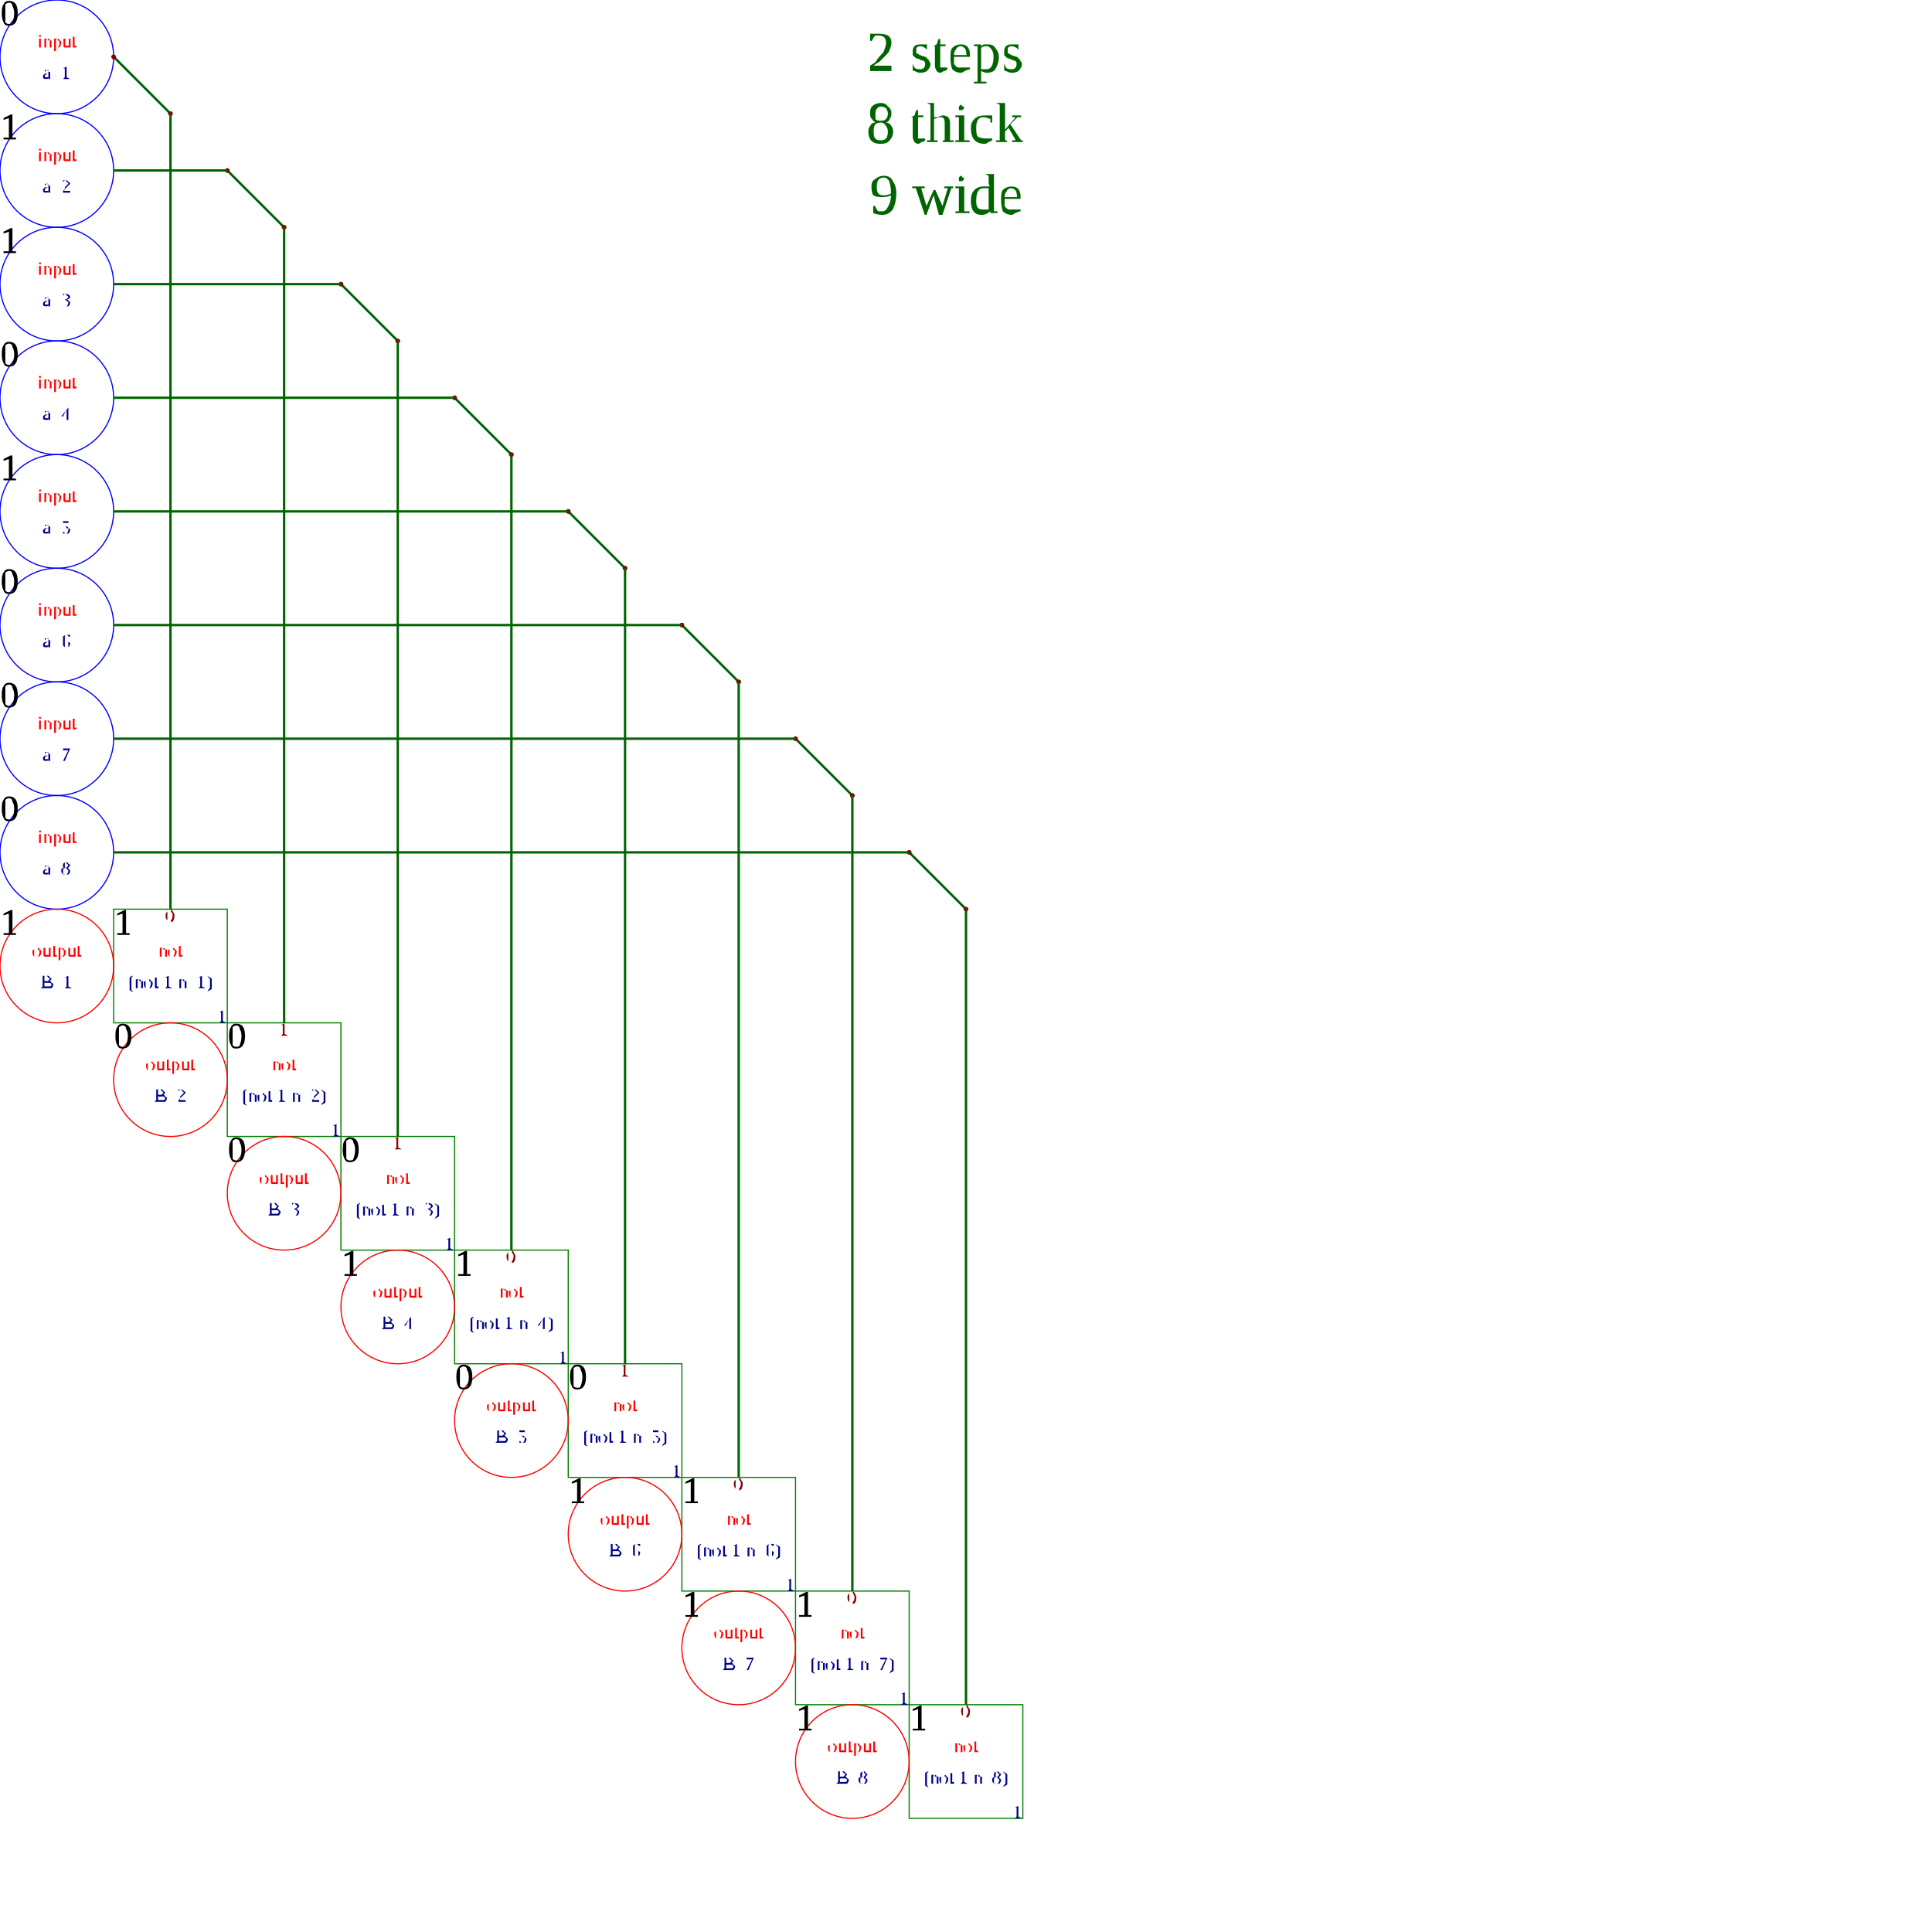
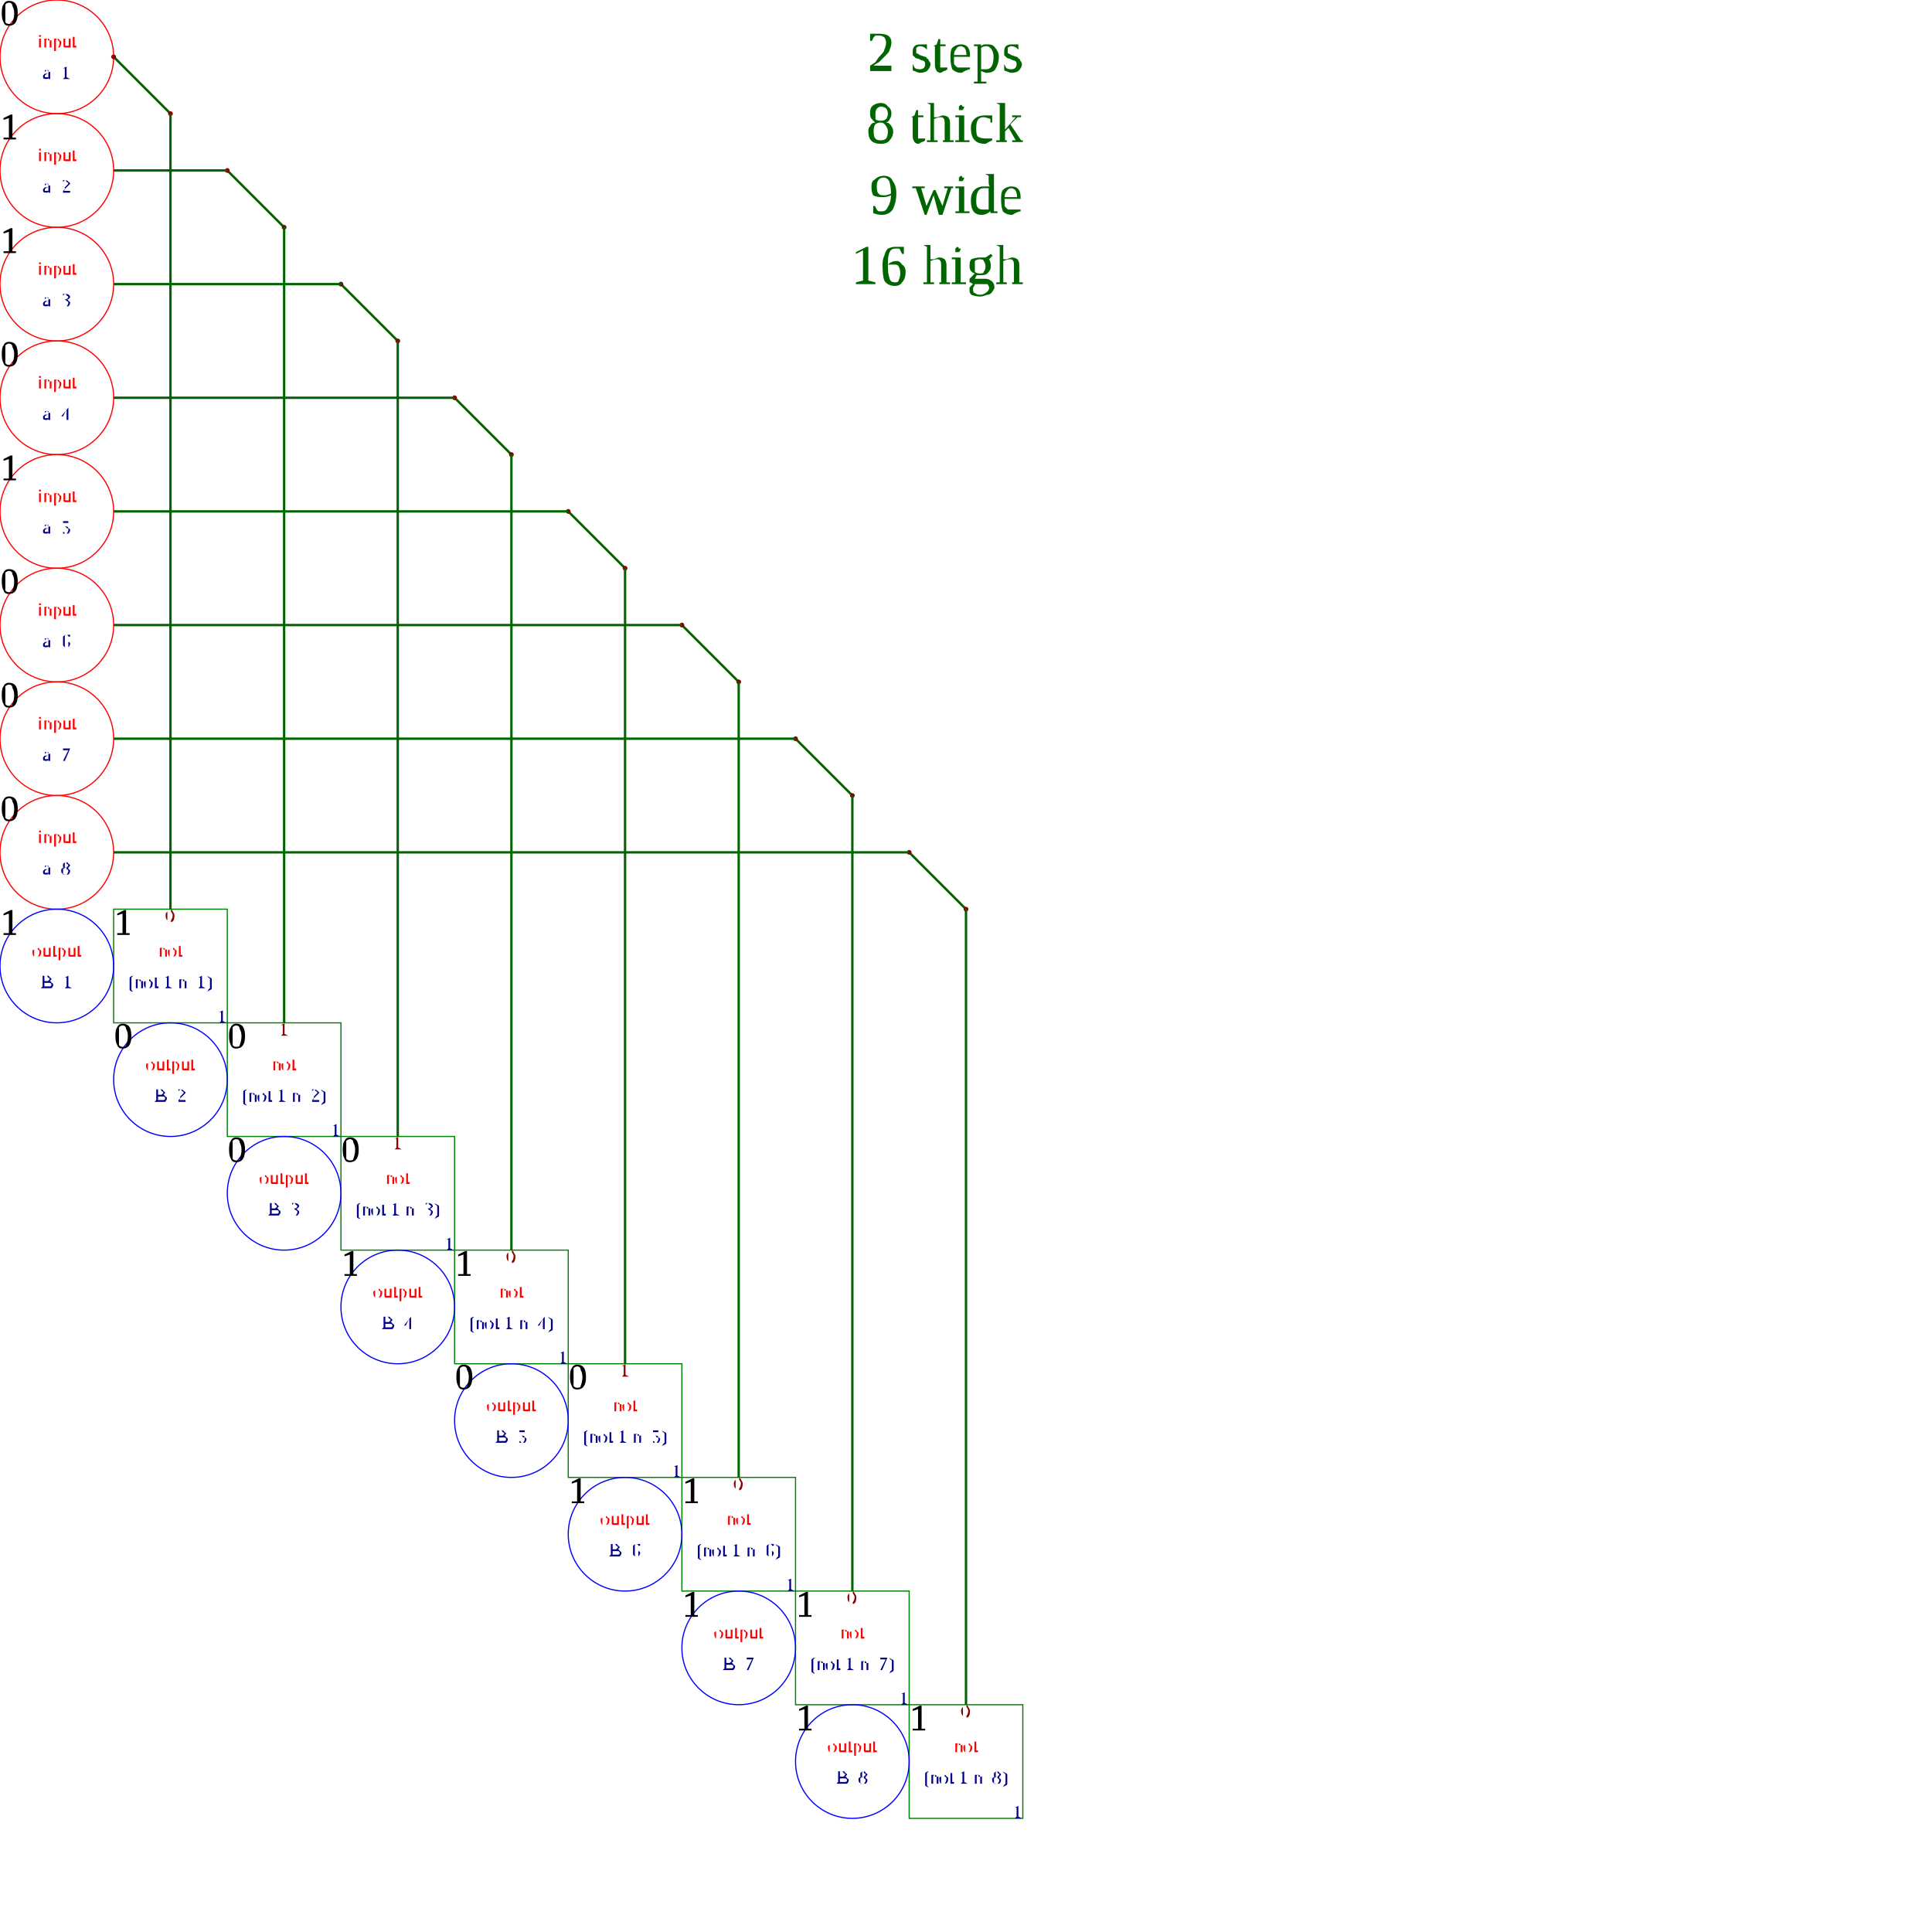
<svg xmlns="http://www.w3.org/2000/svg" height="100%" viewBox="0 0 17 17" width="100%">
  <text fill="darkGreen" font-size="0.5" stroke-width="0.031" text-anchor="end" x="9" y="0.625">2 steps</text>
  <text fill="darkGreen" font-size="0.5" stroke-width="0.031" text-anchor="end" x="9" y="1.25">8 thick</text>
  <text fill="darkGreen" font-size="0.5" stroke-width="0.031" text-anchor="end" x="9" y="1.875">9 wide</text>
-   <circle cx="0.5" cy="0.5" fill="transparent" font-size="0.167" r="0.5" stroke="blue" stroke-width="0.01" />
+   <text fill="darkGreen" font-size="0.5" stroke-width="0.031" text-anchor="end" x="9" y="2.5">16 high</text>
+   <circle cx="0.5" cy="0.5" fill="transparent" font-size="0.167" r="0.5" stroke="red" stroke-width="0.01" />
  <text dominant-baseline="hanging" fill="black" font-size="0.333" stroke-width="0.021" text-anchor="start" x="0" y="0">0</text>
  <text dominant-baseline="auto" fill="red" font-size="0.167" stroke-width="0.01" text-anchor="middle" x="0.5" y="0.417">input</text>
  <text dominant-baseline="hanging" fill="darkblue" font-size="0.167" stroke-width="0.01" text-anchor="middle" x="0.5" y="0.583">a_1</text>
-   <circle cx="0.5" cy="1.5" fill="transparent" font-size="0.167" r="0.5" stroke="blue" stroke-width="0.01" />
+   <circle cx="0.5" cy="1.5" fill="transparent" font-size="0.167" r="0.5" stroke="red" stroke-width="0.01" />
  <text dominant-baseline="hanging" fill="black" font-size="0.333" stroke-width="0.021" text-anchor="start" x="0" y="1">1</text>
  <text dominant-baseline="auto" fill="red" font-size="0.167" stroke-width="0.01" text-anchor="middle" x="0.5" y="1.417">input</text>
  <text dominant-baseline="hanging" fill="darkblue" font-size="0.167" stroke-width="0.01" text-anchor="middle" x="0.5" y="1.583">a_2</text>
-   <circle cx="0.5" cy="2.5" fill="transparent" font-size="0.167" r="0.5" stroke="blue" stroke-width="0.01" />
+   <circle cx="0.5" cy="2.5" fill="transparent" font-size="0.167" r="0.5" stroke="red" stroke-width="0.01" />
  <text dominant-baseline="hanging" fill="black" font-size="0.333" stroke-width="0.021" text-anchor="start" x="0" y="2">1</text>
  <text dominant-baseline="auto" fill="red" font-size="0.167" stroke-width="0.01" text-anchor="middle" x="0.5" y="2.417">input</text>
  <text dominant-baseline="hanging" fill="darkblue" font-size="0.167" stroke-width="0.01" text-anchor="middle" x="0.5" y="2.583">a_3</text>
-   <circle cx="0.5" cy="3.5" fill="transparent" font-size="0.167" r="0.5" stroke="blue" stroke-width="0.01" />
+   <circle cx="0.5" cy="3.5" fill="transparent" font-size="0.167" r="0.5" stroke="red" stroke-width="0.01" />
  <text dominant-baseline="hanging" fill="black" font-size="0.333" stroke-width="0.021" text-anchor="start" x="0" y="3">0</text>
  <text dominant-baseline="auto" fill="red" font-size="0.167" stroke-width="0.01" text-anchor="middle" x="0.5" y="3.417">input</text>
  <text dominant-baseline="hanging" fill="darkblue" font-size="0.167" stroke-width="0.01" text-anchor="middle" x="0.5" y="3.583">a_4</text>
-   <circle cx="0.5" cy="4.5" fill="transparent" font-size="0.167" r="0.5" stroke="blue" stroke-width="0.01" />
+   <circle cx="0.5" cy="4.5" fill="transparent" font-size="0.167" r="0.5" stroke="red" stroke-width="0.01" />
  <text dominant-baseline="hanging" fill="black" font-size="0.333" stroke-width="0.021" text-anchor="start" x="0" y="4">1</text>
  <text dominant-baseline="auto" fill="red" font-size="0.167" stroke-width="0.01" text-anchor="middle" x="0.5" y="4.417">input</text>
  <text dominant-baseline="hanging" fill="darkblue" font-size="0.167" stroke-width="0.01" text-anchor="middle" x="0.5" y="4.583">a_5</text>
-   <circle cx="0.5" cy="5.5" fill="transparent" font-size="0.167" r="0.5" stroke="blue" stroke-width="0.01" />
+   <circle cx="0.5" cy="5.5" fill="transparent" font-size="0.167" r="0.5" stroke="red" stroke-width="0.01" />
  <text dominant-baseline="hanging" fill="black" font-size="0.333" stroke-width="0.021" text-anchor="start" x="0" y="5">0</text>
  <text dominant-baseline="auto" fill="red" font-size="0.167" stroke-width="0.01" text-anchor="middle" x="0.5" y="5.417">input</text>
  <text dominant-baseline="hanging" fill="darkblue" font-size="0.167" stroke-width="0.01" text-anchor="middle" x="0.5" y="5.583">a_6</text>
-   <circle cx="0.5" cy="6.5" fill="transparent" font-size="0.167" r="0.5" stroke="blue" stroke-width="0.01" />
+   <circle cx="0.5" cy="6.5" fill="transparent" font-size="0.167" r="0.5" stroke="red" stroke-width="0.01" />
  <text dominant-baseline="hanging" fill="black" font-size="0.333" stroke-width="0.021" text-anchor="start" x="0" y="6">0</text>
  <text dominant-baseline="auto" fill="red" font-size="0.167" stroke-width="0.01" text-anchor="middle" x="0.5" y="6.417">input</text>
  <text dominant-baseline="hanging" fill="darkblue" font-size="0.167" stroke-width="0.01" text-anchor="middle" x="0.5" y="6.583">a_7</text>
-   <circle cx="0.5" cy="7.5" fill="transparent" font-size="0.167" r="0.5" stroke="blue" stroke-width="0.01" />
+   <circle cx="0.5" cy="7.5" fill="transparent" font-size="0.167" r="0.5" stroke="red" stroke-width="0.01" />
  <text dominant-baseline="hanging" fill="black" font-size="0.333" stroke-width="0.021" text-anchor="start" x="0" y="7">0</text>
  <text dominant-baseline="auto" fill="red" font-size="0.167" stroke-width="0.01" text-anchor="middle" x="0.5" y="7.417">input</text>
  <text dominant-baseline="hanging" fill="darkblue" font-size="0.167" stroke-width="0.01" text-anchor="middle" x="0.5" y="7.583">a_8</text>
  <rect fill="transparent" font-size="0.167" height="1" stroke="green" stroke-width="0.01" width="1" x="1" y="8" />
  <text dominant-baseline="hanging" fill="black" font-size="0.333" stroke-width="0.021" text-anchor="start" x="1" y="8">1</text>
  <text fill="darkBlue" font-size="0.167" stroke-width="0.01" text-anchor="end" x="2" y="9">1</text>
  <text dominant-baseline="auto" fill="red" font-size="0.167" stroke-width="0.01" text-anchor="middle" x="1.5" y="8.417">not</text>
  <text dominant-baseline="hanging" fill="darkblue" font-size="0.167" stroke-width="0.01" text-anchor="middle" x="1.5" y="8.583">(not 1 n_1)</text>
  <text dominant-baseline="hanging" fill="darkRed" font-size="0.167" stroke-width="0.01" text-anchor="middle" x="1.5" y="8">0</text>
  <rect fill="transparent" font-size="0.167" height="1" stroke="green" stroke-width="0.01" width="1" x="2" y="9" />
  <text dominant-baseline="hanging" fill="black" font-size="0.333" stroke-width="0.021" text-anchor="start" x="2" y="9">0</text>
  <text fill="darkBlue" font-size="0.167" stroke-width="0.01" text-anchor="end" x="3" y="10">1</text>
  <text dominant-baseline="auto" fill="red" font-size="0.167" stroke-width="0.01" text-anchor="middle" x="2.5" y="9.417">not</text>
  <text dominant-baseline="hanging" fill="darkblue" font-size="0.167" stroke-width="0.01" text-anchor="middle" x="2.5" y="9.583">(not 1 n_2)</text>
  <text dominant-baseline="hanging" fill="darkRed" font-size="0.167" stroke-width="0.01" text-anchor="middle" x="2.5" y="9">1</text>
  <rect fill="transparent" font-size="0.167" height="1" stroke="green" stroke-width="0.01" width="1" x="3" y="10" />
  <text dominant-baseline="hanging" fill="black" font-size="0.333" stroke-width="0.021" text-anchor="start" x="3" y="10">0</text>
  <text fill="darkBlue" font-size="0.167" stroke-width="0.01" text-anchor="end" x="4" y="11">1</text>
  <text dominant-baseline="auto" fill="red" font-size="0.167" stroke-width="0.01" text-anchor="middle" x="3.5" y="10.417">not</text>
  <text dominant-baseline="hanging" fill="darkblue" font-size="0.167" stroke-width="0.01" text-anchor="middle" x="3.5" y="10.583">(not 1 n_3)</text>
  <text dominant-baseline="hanging" fill="darkRed" font-size="0.167" stroke-width="0.01" text-anchor="middle" x="3.5" y="10">1</text>
  <rect fill="transparent" font-size="0.167" height="1" stroke="green" stroke-width="0.01" width="1" x="4" y="11" />
  <text dominant-baseline="hanging" fill="black" font-size="0.333" stroke-width="0.021" text-anchor="start" x="4" y="11">1</text>
  <text fill="darkBlue" font-size="0.167" stroke-width="0.01" text-anchor="end" x="5" y="12">1</text>
  <text dominant-baseline="auto" fill="red" font-size="0.167" stroke-width="0.01" text-anchor="middle" x="4.5" y="11.417">not</text>
  <text dominant-baseline="hanging" fill="darkblue" font-size="0.167" stroke-width="0.01" text-anchor="middle" x="4.5" y="11.583">(not 1 n_4)</text>
  <text dominant-baseline="hanging" fill="darkRed" font-size="0.167" stroke-width="0.01" text-anchor="middle" x="4.5" y="11">0</text>
  <rect fill="transparent" font-size="0.167" height="1" stroke="green" stroke-width="0.01" width="1" x="5" y="12" />
  <text dominant-baseline="hanging" fill="black" font-size="0.333" stroke-width="0.021" text-anchor="start" x="5" y="12">0</text>
  <text fill="darkBlue" font-size="0.167" stroke-width="0.01" text-anchor="end" x="6" y="13">1</text>
  <text dominant-baseline="auto" fill="red" font-size="0.167" stroke-width="0.01" text-anchor="middle" x="5.5" y="12.417">not</text>
  <text dominant-baseline="hanging" fill="darkblue" font-size="0.167" stroke-width="0.01" text-anchor="middle" x="5.5" y="12.583">(not 1 n_5)</text>
  <text dominant-baseline="hanging" fill="darkRed" font-size="0.167" stroke-width="0.01" text-anchor="middle" x="5.5" y="12">1</text>
  <rect fill="transparent" font-size="0.167" height="1" stroke="green" stroke-width="0.01" width="1" x="6" y="13" />
  <text dominant-baseline="hanging" fill="black" font-size="0.333" stroke-width="0.021" text-anchor="start" x="6" y="13">1</text>
  <text fill="darkBlue" font-size="0.167" stroke-width="0.01" text-anchor="end" x="7" y="14">1</text>
  <text dominant-baseline="auto" fill="red" font-size="0.167" stroke-width="0.01" text-anchor="middle" x="6.5" y="13.417">not</text>
  <text dominant-baseline="hanging" fill="darkblue" font-size="0.167" stroke-width="0.01" text-anchor="middle" x="6.5" y="13.583">(not 1 n_6)</text>
  <text dominant-baseline="hanging" fill="darkRed" font-size="0.167" stroke-width="0.01" text-anchor="middle" x="6.5" y="13">0</text>
  <rect fill="transparent" font-size="0.167" height="1" stroke="green" stroke-width="0.01" width="1" x="7" y="14" />
  <text dominant-baseline="hanging" fill="black" font-size="0.333" stroke-width="0.021" text-anchor="start" x="7" y="14">1</text>
  <text fill="darkBlue" font-size="0.167" stroke-width="0.01" text-anchor="end" x="8" y="15">1</text>
  <text dominant-baseline="auto" fill="red" font-size="0.167" stroke-width="0.01" text-anchor="middle" x="7.5" y="14.417">not</text>
  <text dominant-baseline="hanging" fill="darkblue" font-size="0.167" stroke-width="0.01" text-anchor="middle" x="7.5" y="14.583">(not 1 n_7)</text>
  <text dominant-baseline="hanging" fill="darkRed" font-size="0.167" stroke-width="0.01" text-anchor="middle" x="7.5" y="14">0</text>
  <rect fill="transparent" font-size="0.167" height="1" stroke="green" stroke-width="0.01" width="1" x="8" y="15" />
  <text dominant-baseline="hanging" fill="black" font-size="0.333" stroke-width="0.021" text-anchor="start" x="8" y="15">1</text>
  <text fill="darkBlue" font-size="0.167" stroke-width="0.01" text-anchor="end" x="9" y="16">1</text>
  <text dominant-baseline="auto" fill="red" font-size="0.167" stroke-width="0.01" text-anchor="middle" x="8.5" y="15.417">not</text>
  <text dominant-baseline="hanging" fill="darkblue" font-size="0.167" stroke-width="0.01" text-anchor="middle" x="8.5" y="15.583">(not 1 n_8)</text>
  <text dominant-baseline="hanging" fill="darkRed" font-size="0.167" stroke-width="0.01" text-anchor="middle" x="8.5" y="15">0</text>
-   <circle cx="0.5" cy="8.5" fill="transparent" font-size="0.167" r="0.5" stroke="red" stroke-width="0.01" />
+   <circle cx="0.5" cy="8.5" fill="transparent" font-size="0.167" r="0.5" stroke="blue" stroke-width="0.01" />
  <text dominant-baseline="hanging" fill="black" font-size="0.333" stroke-width="0.021" text-anchor="start" x="0" y="8">1</text>
  <text dominant-baseline="auto" fill="red" font-size="0.167" stroke-width="0.01" text-anchor="middle" x="0.5" y="8.417">output</text>
  <text dominant-baseline="hanging" fill="darkblue" font-size="0.167" stroke-width="0.01" text-anchor="middle" x="0.5" y="8.583">B_1</text>
-   <circle cx="1.5" cy="9.5" fill="transparent" font-size="0.167" r="0.5" stroke="red" stroke-width="0.01" />
+   <circle cx="1.5" cy="9.5" fill="transparent" font-size="0.167" r="0.5" stroke="blue" stroke-width="0.01" />
  <text dominant-baseline="hanging" fill="black" font-size="0.333" stroke-width="0.021" text-anchor="start" x="1" y="9">0</text>
  <text dominant-baseline="auto" fill="red" font-size="0.167" stroke-width="0.01" text-anchor="middle" x="1.5" y="9.417">output</text>
  <text dominant-baseline="hanging" fill="darkblue" font-size="0.167" stroke-width="0.01" text-anchor="middle" x="1.5" y="9.583">B_2</text>
-   <circle cx="2.5" cy="10.5" fill="transparent" font-size="0.167" r="0.5" stroke="red" stroke-width="0.01" />
+   <circle cx="2.5" cy="10.5" fill="transparent" font-size="0.167" r="0.5" stroke="blue" stroke-width="0.01" />
  <text dominant-baseline="hanging" fill="black" font-size="0.333" stroke-width="0.021" text-anchor="start" x="2" y="10">0</text>
  <text dominant-baseline="auto" fill="red" font-size="0.167" stroke-width="0.01" text-anchor="middle" x="2.5" y="10.417">output</text>
  <text dominant-baseline="hanging" fill="darkblue" font-size="0.167" stroke-width="0.01" text-anchor="middle" x="2.5" y="10.583">B_3</text>
-   <circle cx="3.5" cy="11.5" fill="transparent" font-size="0.167" r="0.5" stroke="red" stroke-width="0.01" />
+   <circle cx="3.5" cy="11.5" fill="transparent" font-size="0.167" r="0.5" stroke="blue" stroke-width="0.01" />
  <text dominant-baseline="hanging" fill="black" font-size="0.333" stroke-width="0.021" text-anchor="start" x="3" y="11">1</text>
  <text dominant-baseline="auto" fill="red" font-size="0.167" stroke-width="0.01" text-anchor="middle" x="3.5" y="11.417">output</text>
  <text dominant-baseline="hanging" fill="darkblue" font-size="0.167" stroke-width="0.01" text-anchor="middle" x="3.5" y="11.583">B_4</text>
-   <circle cx="4.5" cy="12.5" fill="transparent" font-size="0.167" r="0.5" stroke="red" stroke-width="0.01" />
+   <circle cx="4.5" cy="12.5" fill="transparent" font-size="0.167" r="0.5" stroke="blue" stroke-width="0.01" />
  <text dominant-baseline="hanging" fill="black" font-size="0.333" stroke-width="0.021" text-anchor="start" x="4" y="12">0</text>
  <text dominant-baseline="auto" fill="red" font-size="0.167" stroke-width="0.01" text-anchor="middle" x="4.5" y="12.417">output</text>
  <text dominant-baseline="hanging" fill="darkblue" font-size="0.167" stroke-width="0.01" text-anchor="middle" x="4.5" y="12.583">B_5</text>
-   <circle cx="5.5" cy="13.5" fill="transparent" font-size="0.167" r="0.5" stroke="red" stroke-width="0.01" />
+   <circle cx="5.5" cy="13.5" fill="transparent" font-size="0.167" r="0.5" stroke="blue" stroke-width="0.01" />
  <text dominant-baseline="hanging" fill="black" font-size="0.333" stroke-width="0.021" text-anchor="start" x="5" y="13">1</text>
  <text dominant-baseline="auto" fill="red" font-size="0.167" stroke-width="0.01" text-anchor="middle" x="5.5" y="13.417">output</text>
  <text dominant-baseline="hanging" fill="darkblue" font-size="0.167" stroke-width="0.01" text-anchor="middle" x="5.5" y="13.583">B_6</text>
-   <circle cx="6.5" cy="14.5" fill="transparent" font-size="0.167" r="0.5" stroke="red" stroke-width="0.01" />
+   <circle cx="6.5" cy="14.5" fill="transparent" font-size="0.167" r="0.5" stroke="blue" stroke-width="0.01" />
  <text dominant-baseline="hanging" fill="black" font-size="0.333" stroke-width="0.021" text-anchor="start" x="6" y="14">1</text>
  <text dominant-baseline="auto" fill="red" font-size="0.167" stroke-width="0.01" text-anchor="middle" x="6.5" y="14.417">output</text>
  <text dominant-baseline="hanging" fill="darkblue" font-size="0.167" stroke-width="0.01" text-anchor="middle" x="6.5" y="14.583">B_7</text>
-   <circle cx="7.5" cy="15.5" fill="transparent" font-size="0.167" r="0.5" stroke="red" stroke-width="0.01" />
+   <circle cx="7.5" cy="15.5" fill="transparent" font-size="0.167" r="0.5" stroke="blue" stroke-width="0.01" />
  <text dominant-baseline="hanging" fill="black" font-size="0.333" stroke-width="0.021" text-anchor="start" x="7" y="15">1</text>
  <text dominant-baseline="auto" fill="red" font-size="0.167" stroke-width="0.01" text-anchor="middle" x="7.5" y="15.417">output</text>
  <text dominant-baseline="hanging" fill="darkblue" font-size="0.167" stroke-width="0.01" text-anchor="middle" x="7.5" y="15.583">B_8</text>
  <line fill="transparent" font-size="0.167" stroke="darkgreen" stroke-width="0.021" x1="1" x2="1.5" y1="0.5" y2="1" />
  <circle cx="1" cy="0.5" fill="darkRed" font-size="0.167" r="0.021" stroke-width="0.01" />
  <circle cx="1.5" cy="1" fill="darkRed" font-size="0.167" r="0.021" stroke-width="0.01" />
  <line fill="transparent" font-size="0.167" stroke="darkgreen" stroke-width="0.021" x1="2" x2="2.5" y1="1.5" y2="2" />
  <circle cx="2" cy="1.5" fill="darkRed" font-size="0.167" r="0.021" stroke-width="0.01" />
  <circle cx="2.5" cy="2" fill="darkRed" font-size="0.167" r="0.021" stroke-width="0.01" />
  <line fill="transparent" font-size="0.167" stroke="darkgreen" stroke-width="0.021" x1="3" x2="3.5" y1="2.5" y2="3" />
  <circle cx="3" cy="2.5" fill="darkRed" font-size="0.167" r="0.021" stroke-width="0.01" />
  <circle cx="3.5" cy="3" fill="darkRed" font-size="0.167" r="0.021" stroke-width="0.01" />
  <line fill="transparent" font-size="0.167" stroke="darkgreen" stroke-width="0.021" x1="4" x2="4.5" y1="3.5" y2="4" />
  <circle cx="4" cy="3.5" fill="darkRed" font-size="0.167" r="0.021" stroke-width="0.01" />
  <circle cx="4.5" cy="4" fill="darkRed" font-size="0.167" r="0.021" stroke-width="0.01" />
  <line fill="transparent" font-size="0.167" stroke="darkgreen" stroke-width="0.021" x1="5" x2="5.5" y1="4.5" y2="5" />
  <circle cx="5" cy="4.5" fill="darkRed" font-size="0.167" r="0.021" stroke-width="0.01" />
  <circle cx="5.5" cy="5" fill="darkRed" font-size="0.167" r="0.021" stroke-width="0.01" />
  <line fill="transparent" font-size="0.167" stroke="darkgreen" stroke-width="0.021" x1="6" x2="6.5" y1="5.5" y2="6" />
  <circle cx="6" cy="5.5" fill="darkRed" font-size="0.167" r="0.021" stroke-width="0.01" />
  <circle cx="6.5" cy="6" fill="darkRed" font-size="0.167" r="0.021" stroke-width="0.01" />
  <line fill="transparent" font-size="0.167" stroke="darkgreen" stroke-width="0.021" x1="7" x2="7.5" y1="6.5" y2="7" />
  <circle cx="7" cy="6.5" fill="darkRed" font-size="0.167" r="0.021" stroke-width="0.01" />
  <circle cx="7.5" cy="7" fill="darkRed" font-size="0.167" r="0.021" stroke-width="0.01" />
  <line fill="transparent" font-size="0.167" stroke="darkgreen" stroke-width="0.021" x1="8" x2="8.5" y1="7.5" y2="8" />
  <circle cx="8" cy="7.5" fill="darkRed" font-size="0.167" r="0.021" stroke-width="0.01" />
  <circle cx="8.5" cy="8" fill="darkRed" font-size="0.167" r="0.021" stroke-width="0.01" />
  <line fill="transparent" font-size="0.167" stroke="darkgreen" stroke-width="0.021" x1="1" x2="2" y1="1.5" y2="1.5" />
  <line fill="transparent" font-size="0.167" stroke="darkgreen" stroke-width="0.021" x1="1.5" x2="1.5" y1="1" y2="8" />
  <line fill="transparent" font-size="0.167" stroke="darkgreen" stroke-width="0.021" x1="1" x2="3" y1="2.5" y2="2.5" />
  <line fill="transparent" font-size="0.167" stroke="darkgreen" stroke-width="0.021" x1="1" x2="4" y1="3.5" y2="3.5" />
  <line fill="transparent" font-size="0.167" stroke="darkgreen" stroke-width="0.021" x1="1" x2="5" y1="4.5" y2="4.5" />
  <line fill="transparent" font-size="0.167" stroke="darkgreen" stroke-width="0.021" x1="1" x2="6" y1="5.5" y2="5.5" />
  <line fill="transparent" font-size="0.167" stroke="darkgreen" stroke-width="0.021" x1="1" x2="7" y1="6.5" y2="6.5" />
  <line fill="transparent" font-size="0.167" stroke="darkgreen" stroke-width="0.021" x1="1" x2="8" y1="7.5" y2="7.5" />
  <line fill="transparent" font-size="0.167" stroke="darkgreen" stroke-width="0.021" x1="2.5" x2="2.5" y1="2" y2="9" />
  <line fill="transparent" font-size="0.167" stroke="darkgreen" stroke-width="0.021" x1="3.5" x2="3.5" y1="3" y2="10" />
  <line fill="transparent" font-size="0.167" stroke="darkgreen" stroke-width="0.021" x1="4.5" x2="4.5" y1="4" y2="11" />
  <line fill="transparent" font-size="0.167" stroke="darkgreen" stroke-width="0.021" x1="5.5" x2="5.5" y1="5" y2="12" />
  <line fill="transparent" font-size="0.167" stroke="darkgreen" stroke-width="0.021" x1="6.5" x2="6.5" y1="6" y2="13" />
  <line fill="transparent" font-size="0.167" stroke="darkgreen" stroke-width="0.021" x1="7.5" x2="7.5" y1="7" y2="14" />
  <line fill="transparent" font-size="0.167" stroke="darkgreen" stroke-width="0.021" x1="8.5" x2="8.5" y1="8" y2="15" />
</svg>
